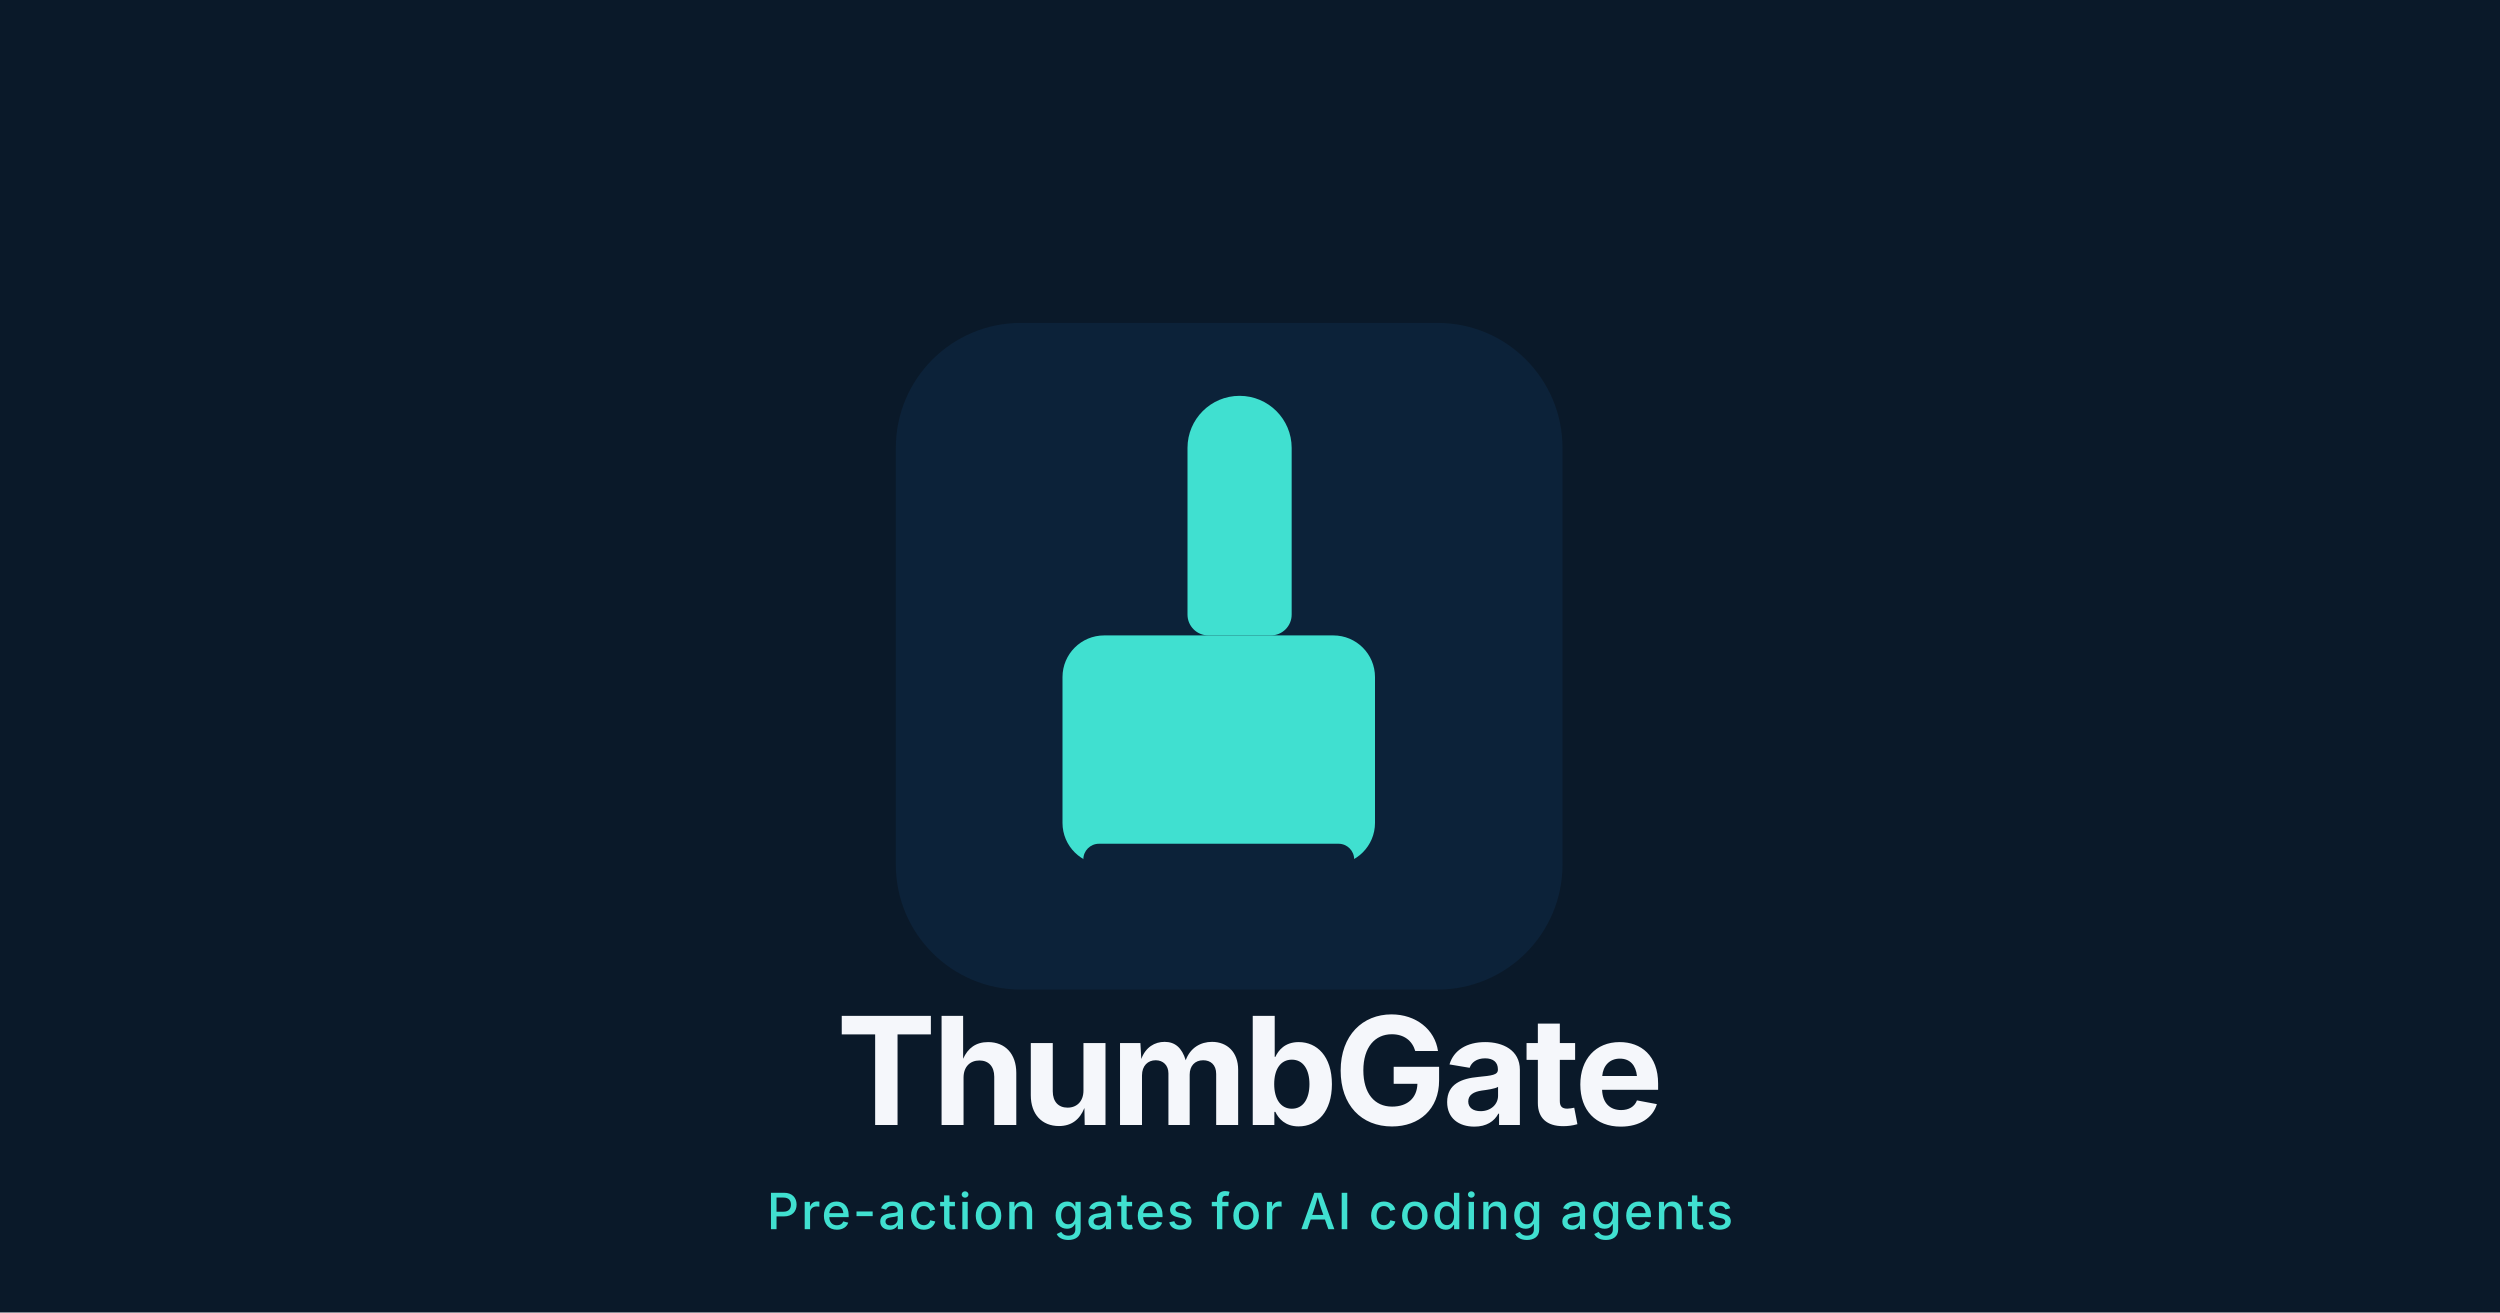
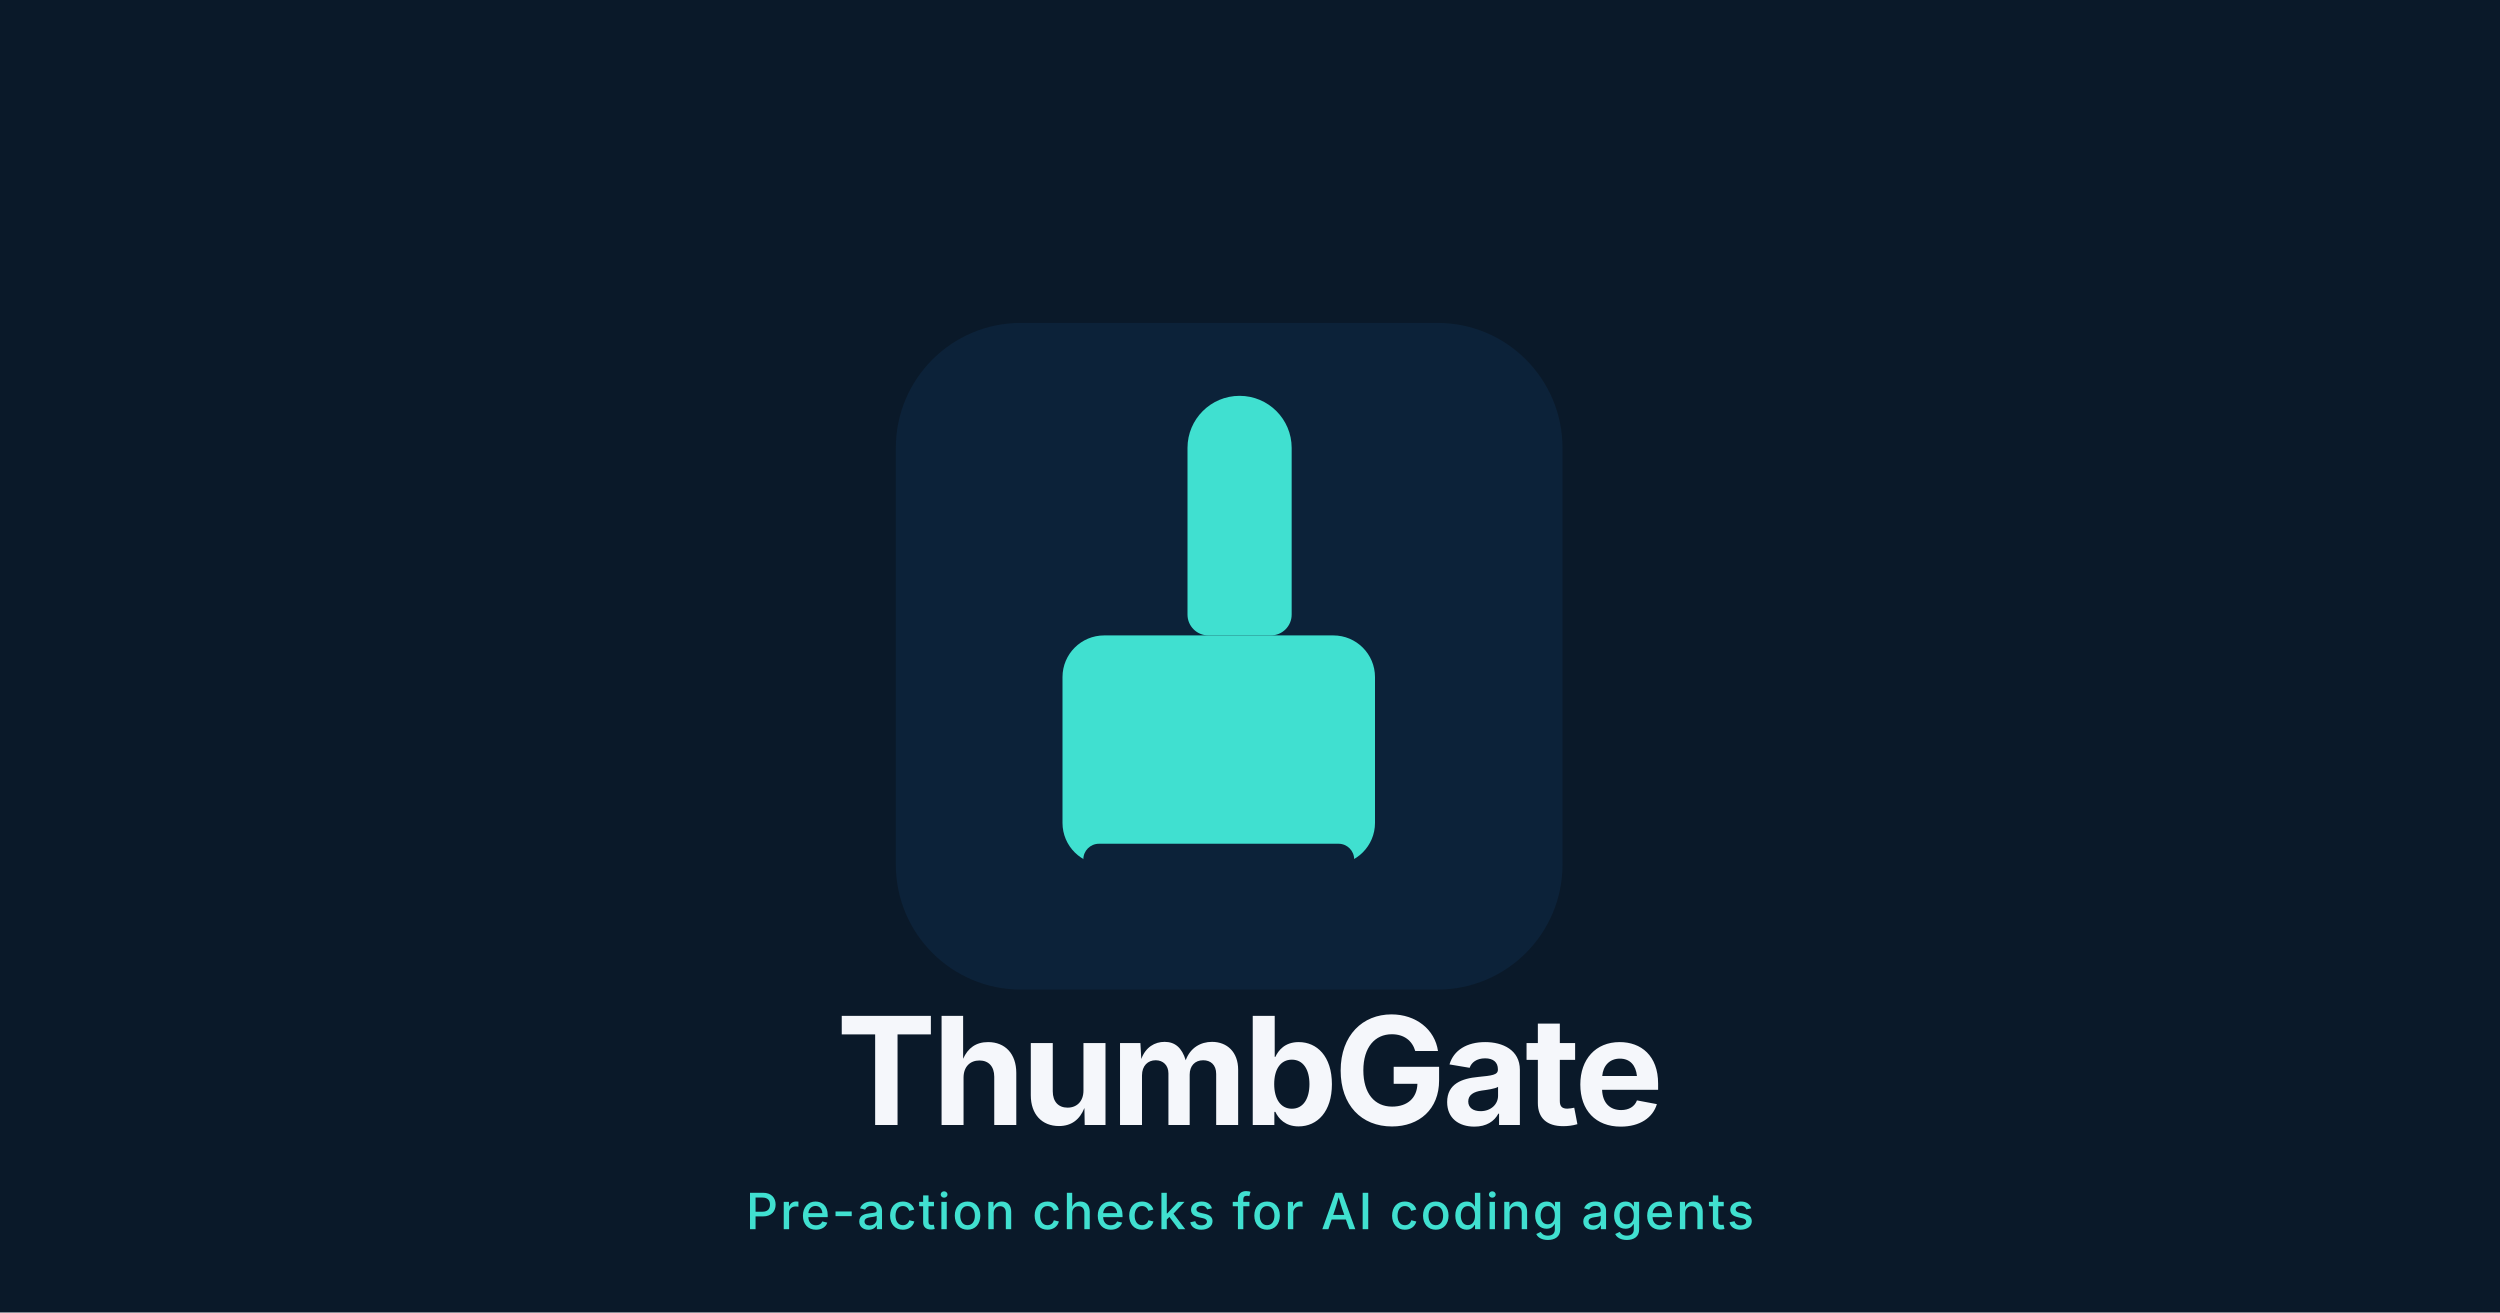
<svg xmlns="http://www.w3.org/2000/svg" viewBox="0 0 1200 630" role="img" aria-label="ThumbGate">
  <rect width="1200" height="630" fill="#0a1929" />
  <g transform="translate(430 155) scale(5)">
    <rect width="64" height="64" rx="12" fill="#0c2239" />
    <g fill="#40e0d0">
      <path d="M20 30 h22 a4 4 0 0 1 4 4 v14 a4 4 0 0 1 -4 4 h-22 a4 4 0 0 1 -4 -4 v-14 a4 4 0 0 1 4 -4 z" />
      <path d="M28 12 a5 5 0 0 1 10 0 v16 a2 2 0 0 1 -2 2 h-6 a2 2 0 0 1 -2 -2 z" />
      <rect x="18" y="50" width="26" height="4" rx="1.5" fill="#0c2239" />
    </g>
  </g>
  <text x="600" y="540" text-anchor="middle" font-family="-apple-system, 'Segoe UI', system-ui, sans-serif" font-weight="700" font-size="72" fill="#f5f7fb" letter-spacing="-2">ThumbGate</text>
-   <text x="600" y="590" text-anchor="middle" font-family="-apple-system, 'Segoe UI', system-ui, sans-serif" font-weight="500" font-size="24" fill="#40e0d0" letter-spacing="1">Pre-action gates for AI coding agents</text>
+   <text x="600" y="590" text-anchor="middle" font-family="-apple-system, 'Segoe UI', system-ui, sans-serif" font-weight="500" font-size="24" fill="#40e0d0" letter-spacing="1">Pre-action checks for AI coding agents</text>
</svg>
